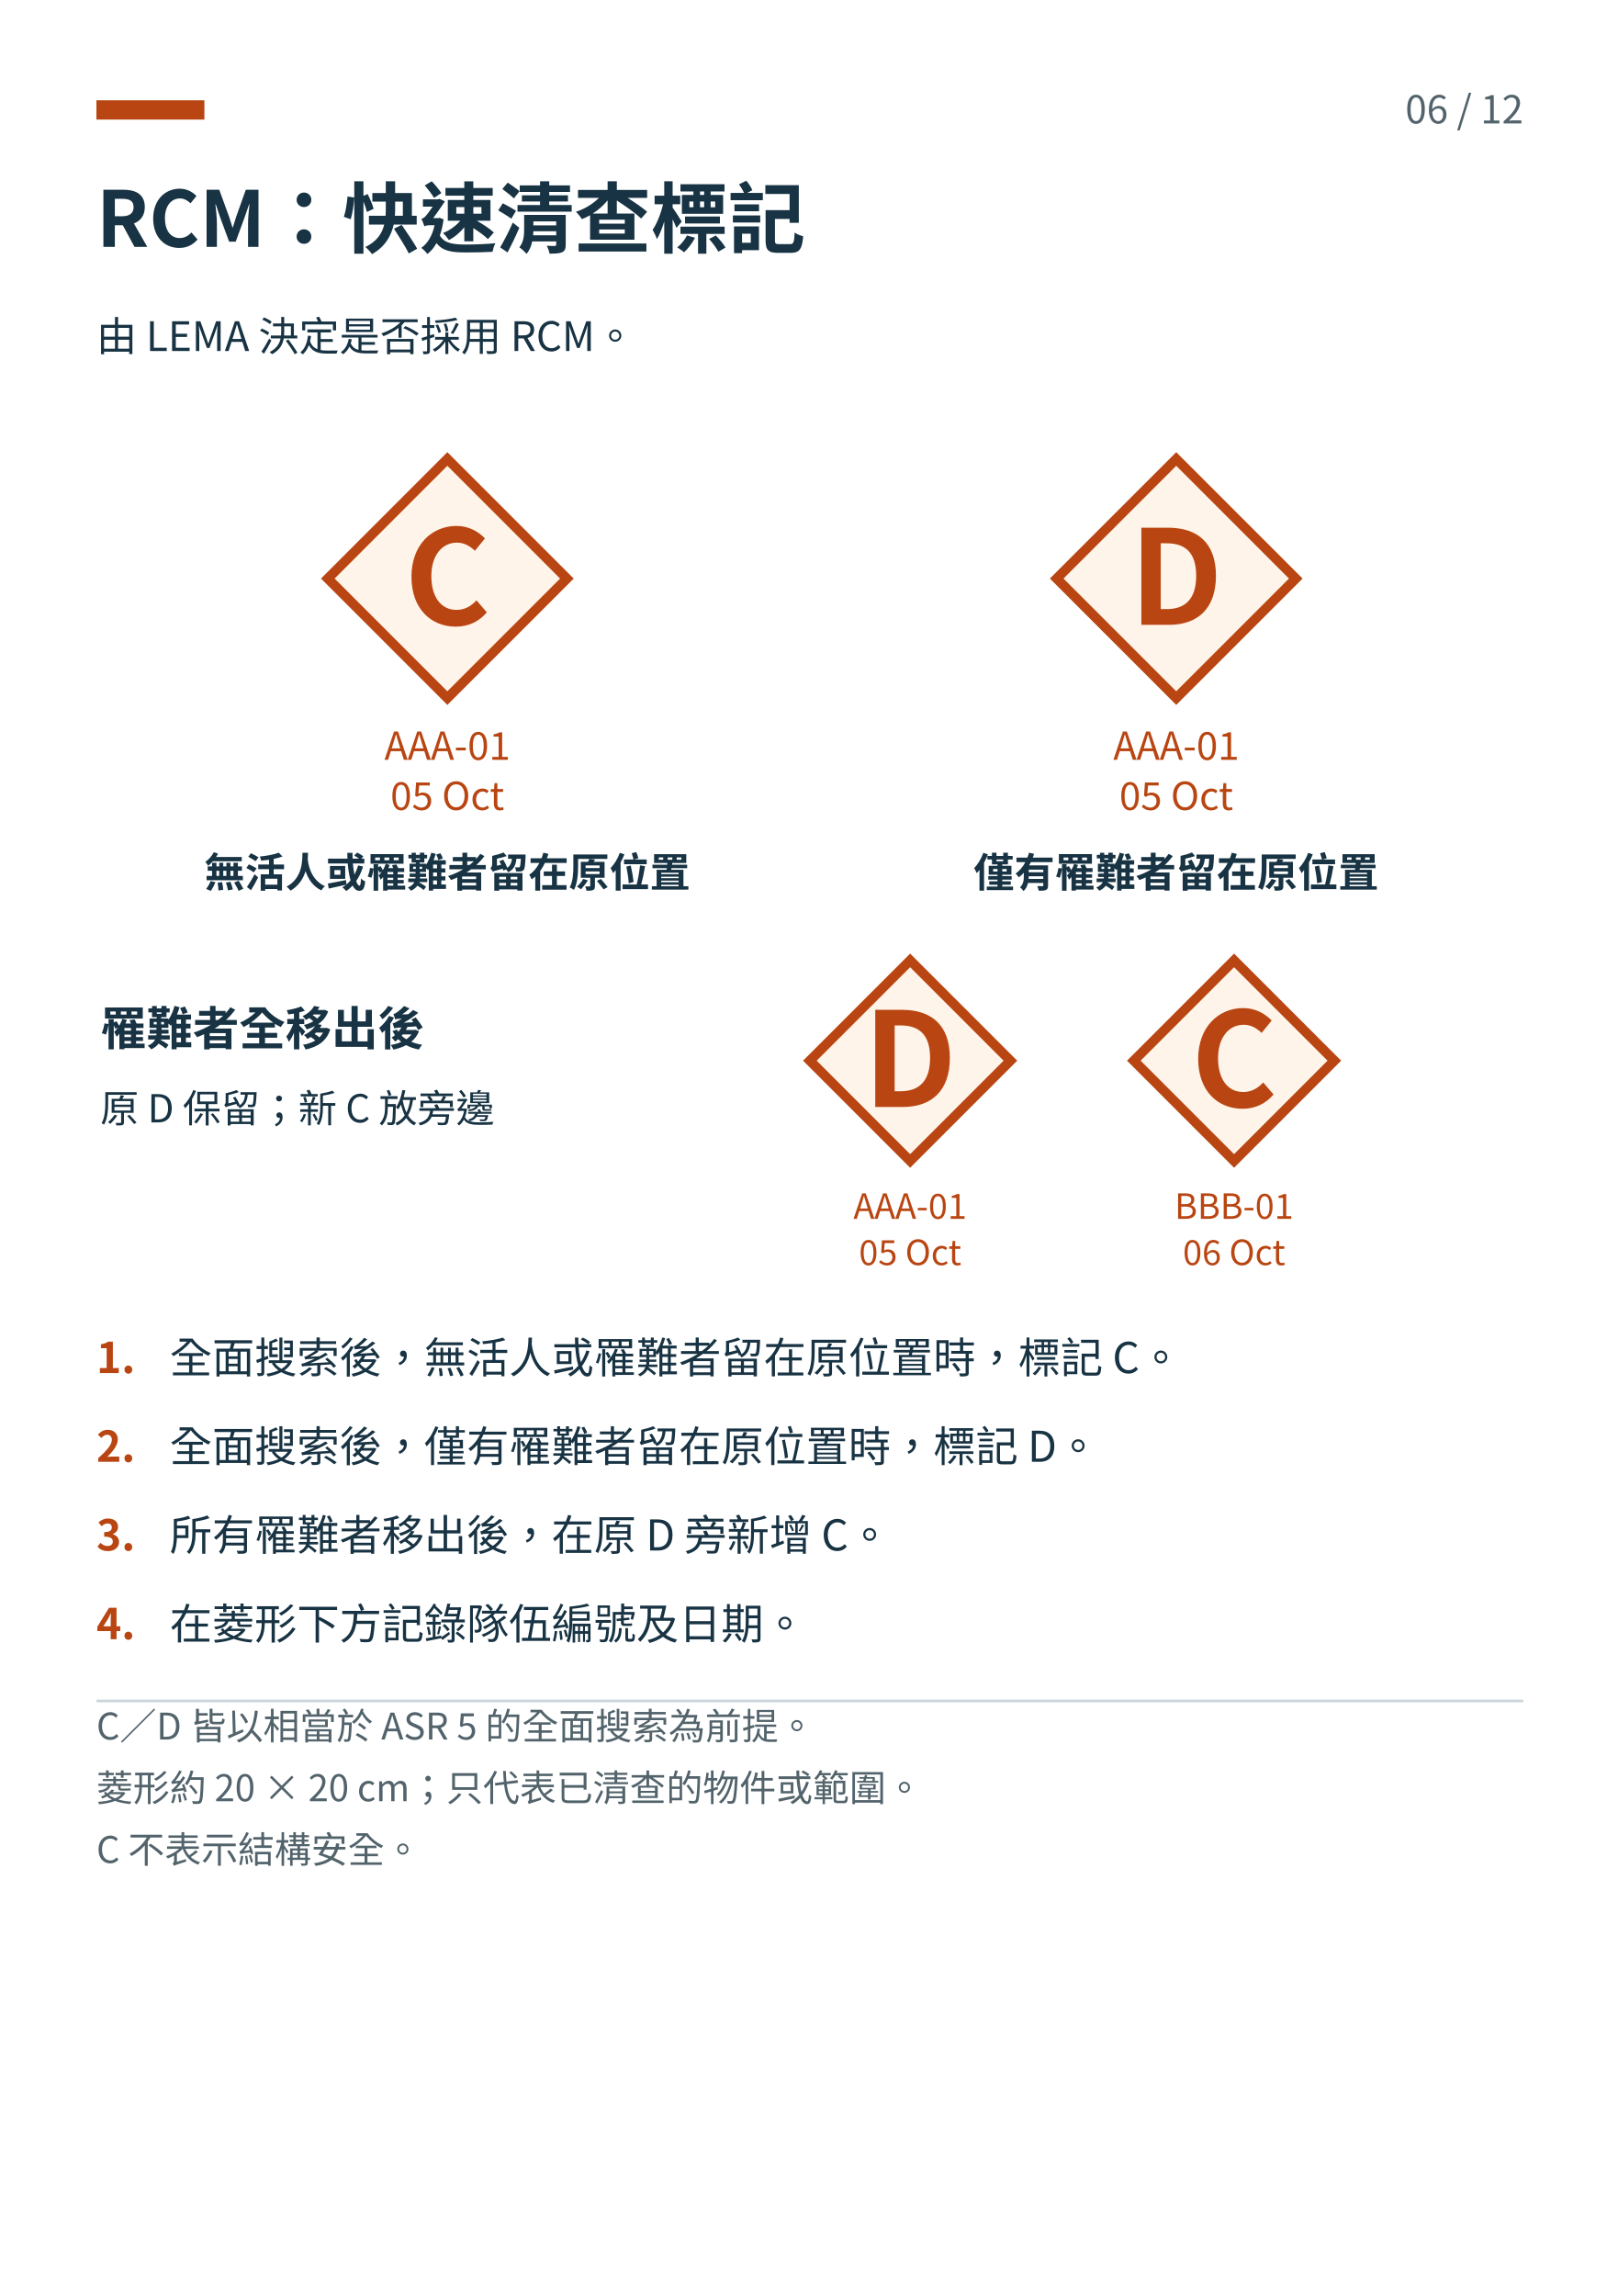
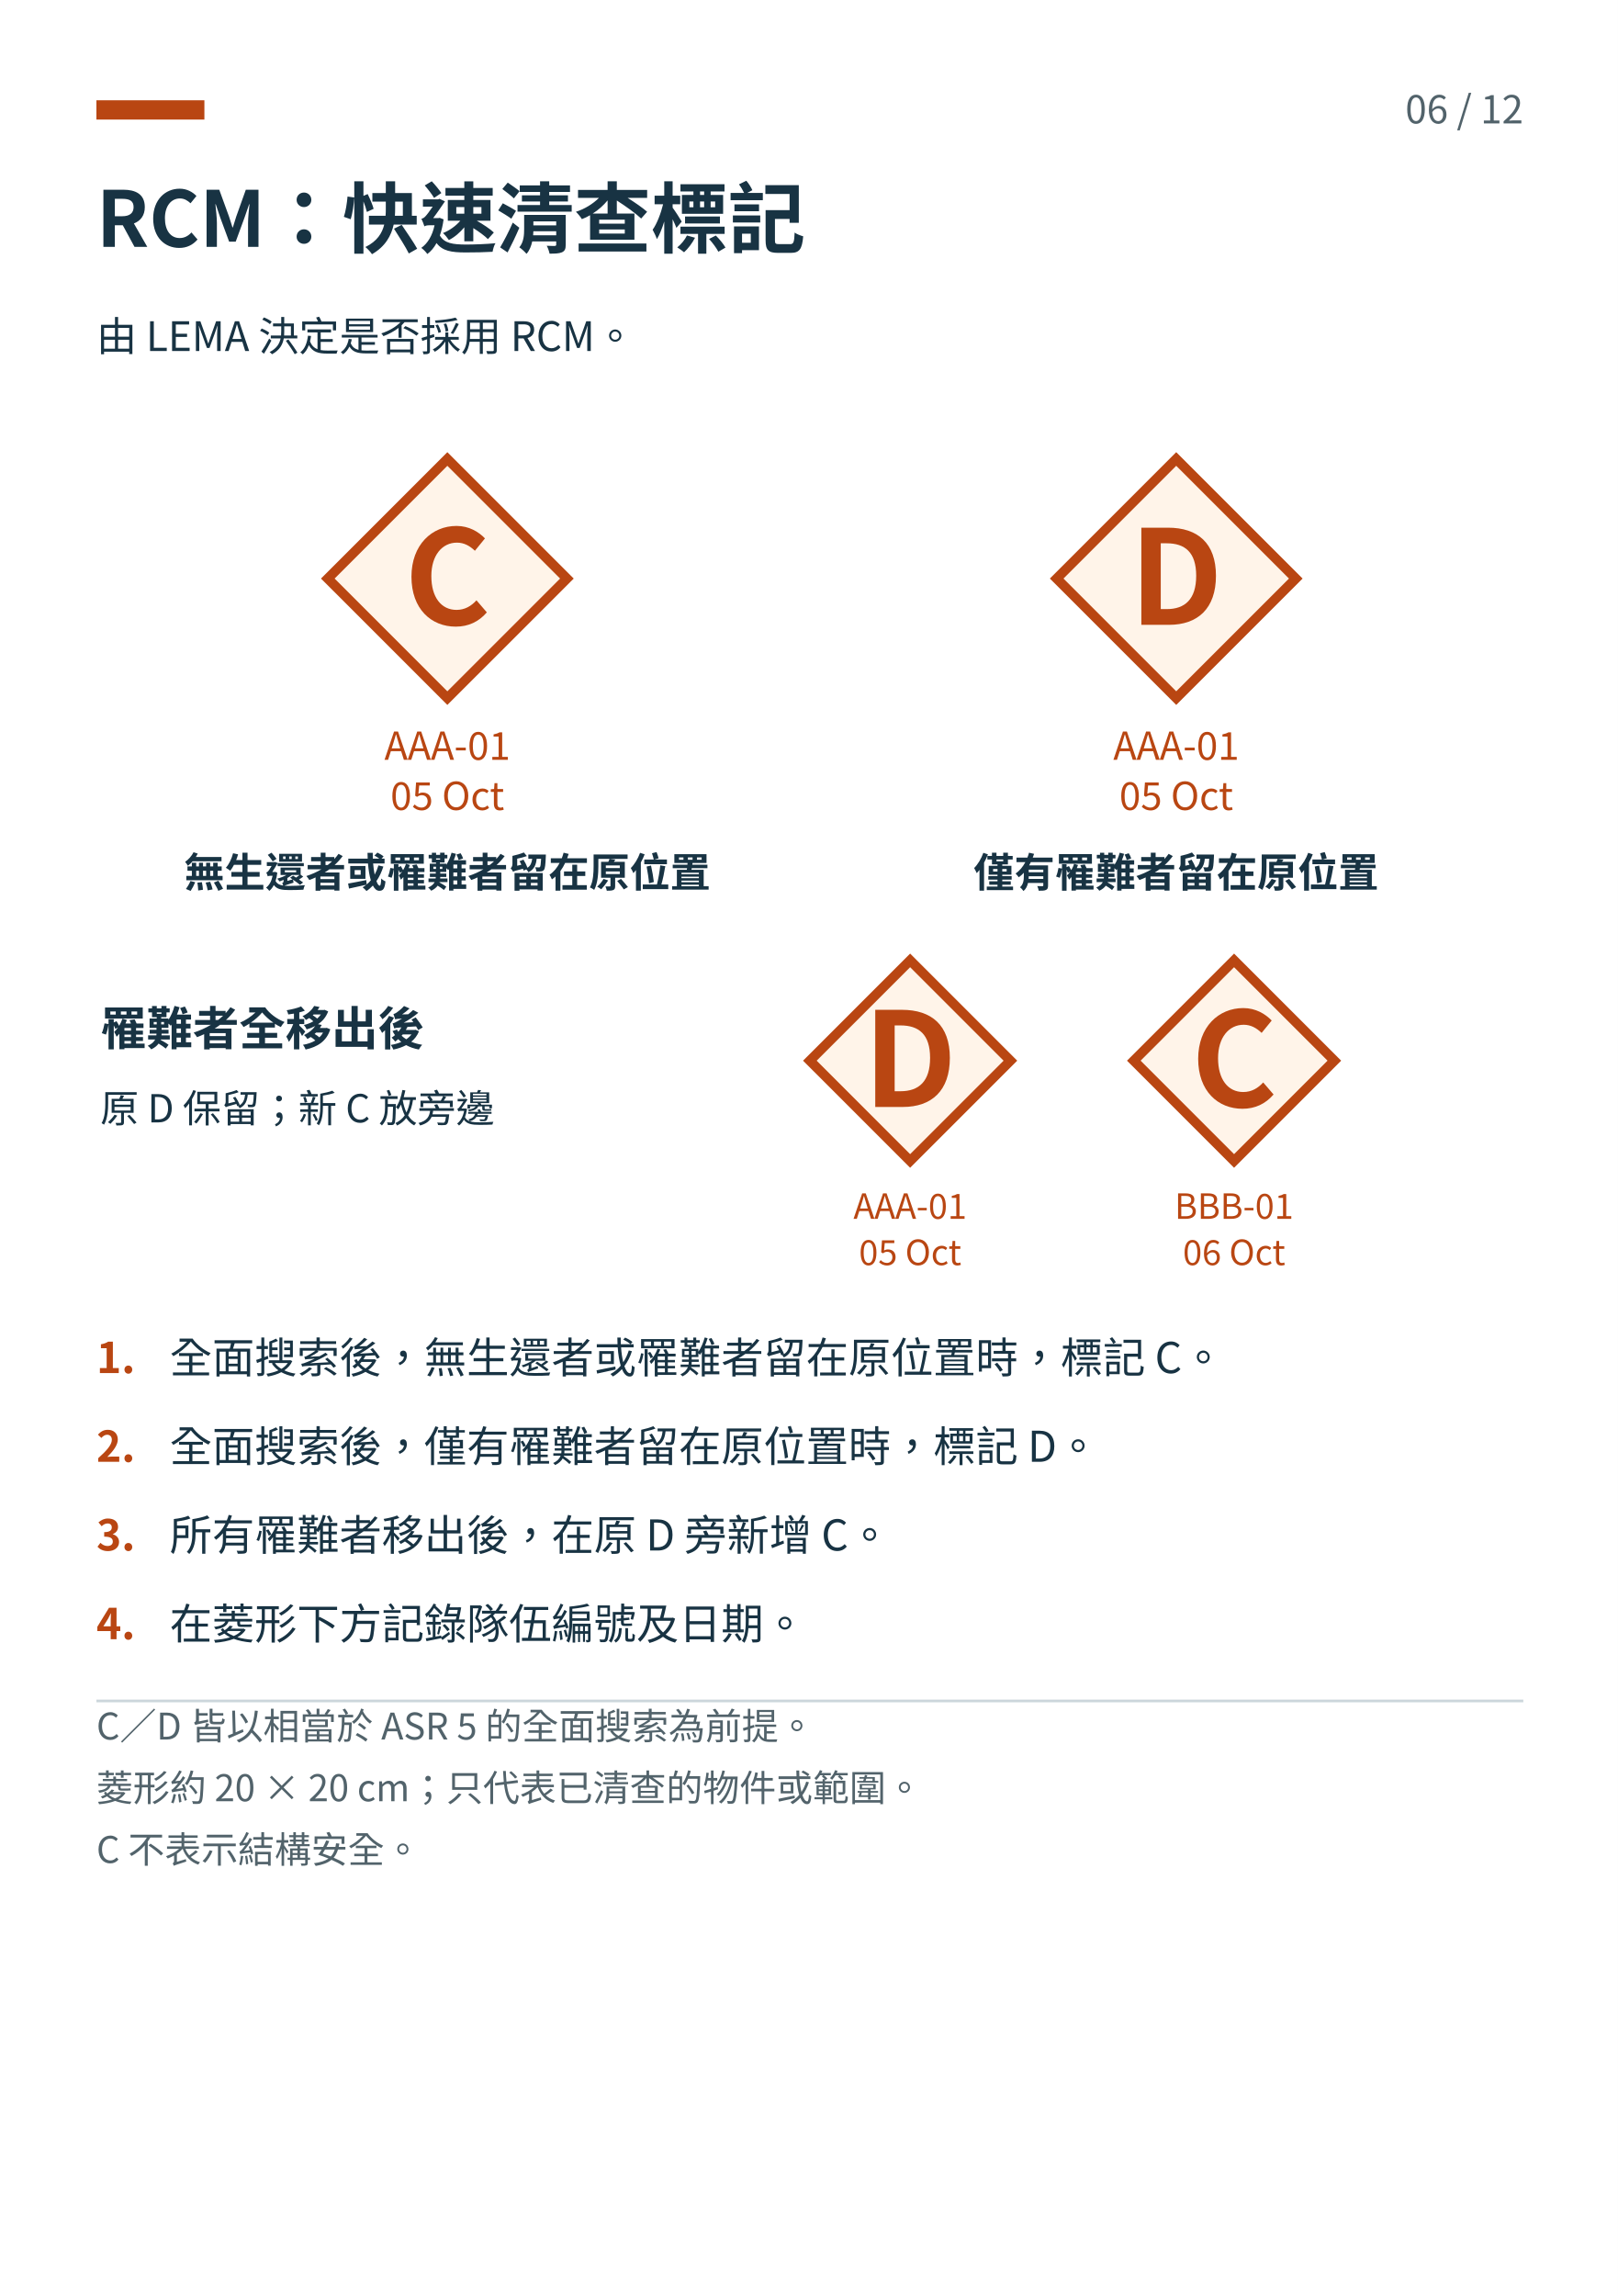
<svg xmlns="http://www.w3.org/2000/svg" width="148mm" height="210mm" viewBox="0 0 419.53 595.28" role="img" aria-labelledby="title">
  <rect x="0" y="0" width="419.53" height="595.28" fill="#ffffff" stroke="none" stroke-width="1" />
  <rect x="25" y="26" width="28" height="5" fill="#b94612" stroke="none" stroke-width="1" />
  <text x="395" y="32" font-family="Microsoft JhengHei, Noto Sans CJK TC, sans-serif" font-size="10" font-weight="400" fill="#52636b" text-anchor="end">06 / 12</text>
  <text x="25" y="64" font-family="Microsoft JhengHei, Noto Sans CJK TC, sans-serif" font-size="20" font-weight="700" fill="#183343" text-anchor="start">RCM：快速清查標記</text>
  <text x="25" y="91" font-family="Microsoft JhengHei, Noto Sans CJK TC, sans-serif" font-size="10.5" font-weight="400" fill="#183343" text-anchor="start">由 LEMA 決定是否採用 RCM。</text>
  <polygon points="116,119 147,150 116,181 85,150" fill="#fff4e9" stroke="#b94612" stroke-width="2.5" />
  <text x="116" y="162" font-family="Microsoft JhengHei, Noto Sans CJK TC, sans-serif" font-size="34" font-weight="700" fill="#b94612" text-anchor="middle">C</text>
  <text x="116" y="197" font-family="Microsoft JhengHei, Noto Sans CJK TC, sans-serif" font-size="10" font-weight="400" fill="#b94612" text-anchor="middle">AAA-01</text>
  <text x="116" y="210" font-family="Microsoft JhengHei, Noto Sans CJK TC, sans-serif" font-size="10" font-weight="400" fill="#b94612" text-anchor="middle">05 Oct</text>
-   <text x="116" y="230" font-family="Microsoft JhengHei, Noto Sans CJK TC, sans-serif" font-size="10.5" font-weight="700" fill="#183343" text-anchor="middle">無活人或罹難者留在原位置</text>
+   <text x="116" y="230" font-family="Microsoft JhengHei, Noto Sans CJK TC, sans-serif" font-size="10.5" font-weight="700" fill="#183343" text-anchor="middle">無生還者或罹難者留在原位置</text>
  <polygon points="305,119 336,150 305,181 274,150" fill="#fff4e9" stroke="#b94612" stroke-width="2.5" />
  <text x="305" y="162" font-family="Microsoft JhengHei, Noto Sans CJK TC, sans-serif" font-size="34" font-weight="700" fill="#b94612" text-anchor="middle">D</text>
  <text x="305" y="197" font-family="Microsoft JhengHei, Noto Sans CJK TC, sans-serif" font-size="10" font-weight="400" fill="#b94612" text-anchor="middle">AAA-01</text>
  <text x="305" y="210" font-family="Microsoft JhengHei, Noto Sans CJK TC, sans-serif" font-size="10" font-weight="400" fill="#b94612" text-anchor="middle">05 Oct</text>
  <text x="305" y="230" font-family="Microsoft JhengHei, Noto Sans CJK TC, sans-serif" font-size="10.5" font-weight="700" fill="#183343" text-anchor="middle">僅有罹難者留在原位置</text>
  <text x="26" y="271" font-family="Microsoft JhengHei, Noto Sans CJK TC, sans-serif" font-size="12" font-weight="700" fill="#183343" text-anchor="start">罹難者全移出後</text>
  <text x="26" y="291" font-family="Microsoft JhengHei, Noto Sans CJK TC, sans-serif" font-size="10" font-weight="400" fill="#183343" text-anchor="start">原 D 保留；新 C 放旁邊</text>
  <polygon points="236,249 262,275 236,301 210,275" fill="#fff4e9" stroke="#b94612" stroke-width="2.5" />
  <text x="236" y="287" font-family="Microsoft JhengHei, Noto Sans CJK TC, sans-serif" font-size="34" font-weight="700" fill="#b94612" text-anchor="middle">D</text>
  <polygon points="320,249 346,275 320,301 294,275" fill="#fff4e9" stroke="#b94612" stroke-width="2.5" />
  <text x="320" y="287" font-family="Microsoft JhengHei, Noto Sans CJK TC, sans-serif" font-size="34" font-weight="700" fill="#b94612" text-anchor="middle">C</text>
  <text x="236" y="316" font-family="Microsoft JhengHei, Noto Sans CJK TC, sans-serif" font-size="9" font-weight="400" fill="#b94612" text-anchor="middle">AAA-01</text>
  <text x="236" y="328" font-family="Microsoft JhengHei, Noto Sans CJK TC, sans-serif" font-size="9" font-weight="400" fill="#b94612" text-anchor="middle">05 Oct</text>
  <text x="320" y="316" font-family="Microsoft JhengHei, Noto Sans CJK TC, sans-serif" font-size="9" font-weight="400" fill="#b94612" text-anchor="middle">BBB-01</text>
  <text x="320" y="328" font-family="Microsoft JhengHei, Noto Sans CJK TC, sans-serif" font-size="9" font-weight="400" fill="#b94612" text-anchor="middle">06 Oct</text>
  <text x="25" y="356" font-family="Microsoft JhengHei, Noto Sans CJK TC, sans-serif" font-size="11" font-weight="700" fill="#b94612" text-anchor="start">1.</text>
-   <text x="44" y="356" font-family="Microsoft JhengHei, Noto Sans CJK TC, sans-serif" font-size="11" font-weight="400" fill="#183343" text-anchor="start">全面搜索後，無活人或罹難者留在原位置時，標記 C。</text>
+   <text x="44" y="356" font-family="Microsoft JhengHei, Noto Sans CJK TC, sans-serif" font-size="11" font-weight="400" fill="#183343" text-anchor="start">全面搜索後，無生還者或罹難者留在原位置時，標記 C。</text>
  <text x="25" y="379" font-family="Microsoft JhengHei, Noto Sans CJK TC, sans-serif" font-size="11" font-weight="700" fill="#b94612" text-anchor="start">2.</text>
  <text x="44" y="379" font-family="Microsoft JhengHei, Noto Sans CJK TC, sans-serif" font-size="11" font-weight="400" fill="#183343" text-anchor="start">全面搜索後，僅有罹難者留在原位置時，標記 D。</text>
  <text x="25" y="402" font-family="Microsoft JhengHei, Noto Sans CJK TC, sans-serif" font-size="11" font-weight="700" fill="#b94612" text-anchor="start">3.</text>
  <text x="44" y="402" font-family="Microsoft JhengHei, Noto Sans CJK TC, sans-serif" font-size="11" font-weight="400" fill="#183343" text-anchor="start">所有罹難者移出後，在原 D 旁新增 C。</text>
  <text x="25" y="425" font-family="Microsoft JhengHei, Noto Sans CJK TC, sans-serif" font-size="11" font-weight="700" fill="#b94612" text-anchor="start">4.</text>
  <text x="44" y="425" font-family="Microsoft JhengHei, Noto Sans CJK TC, sans-serif" font-size="11" font-weight="400" fill="#183343" text-anchor="start">在菱形下方記錄隊伍編號及日期。</text>
  <line x1="25" y1="441" x2="395" y2="441" stroke="#ccd6db" stroke-width="0.7" />
  <text x="25" y="451" font-family="Microsoft JhengHei, Noto Sans CJK TC, sans-serif" font-size="9.5" font-weight="400" fill="#52636b" text-anchor="start">C／D 皆以相當於 ASR 5 的全面搜索為前提。</text>
  <text x="25" y="467" font-family="Microsoft JhengHei, Noto Sans CJK TC, sans-serif" font-size="9.5" font-weight="400" fill="#52636b" text-anchor="start">菱形約 20 × 20 cm；只代表已清查的物件或範圍。</text>
  <text x="25" y="483" font-family="Microsoft JhengHei, Noto Sans CJK TC, sans-serif" font-size="9.5" font-weight="400" fill="#52636b" text-anchor="start">C 不表示結構安全。</text>
</svg>
